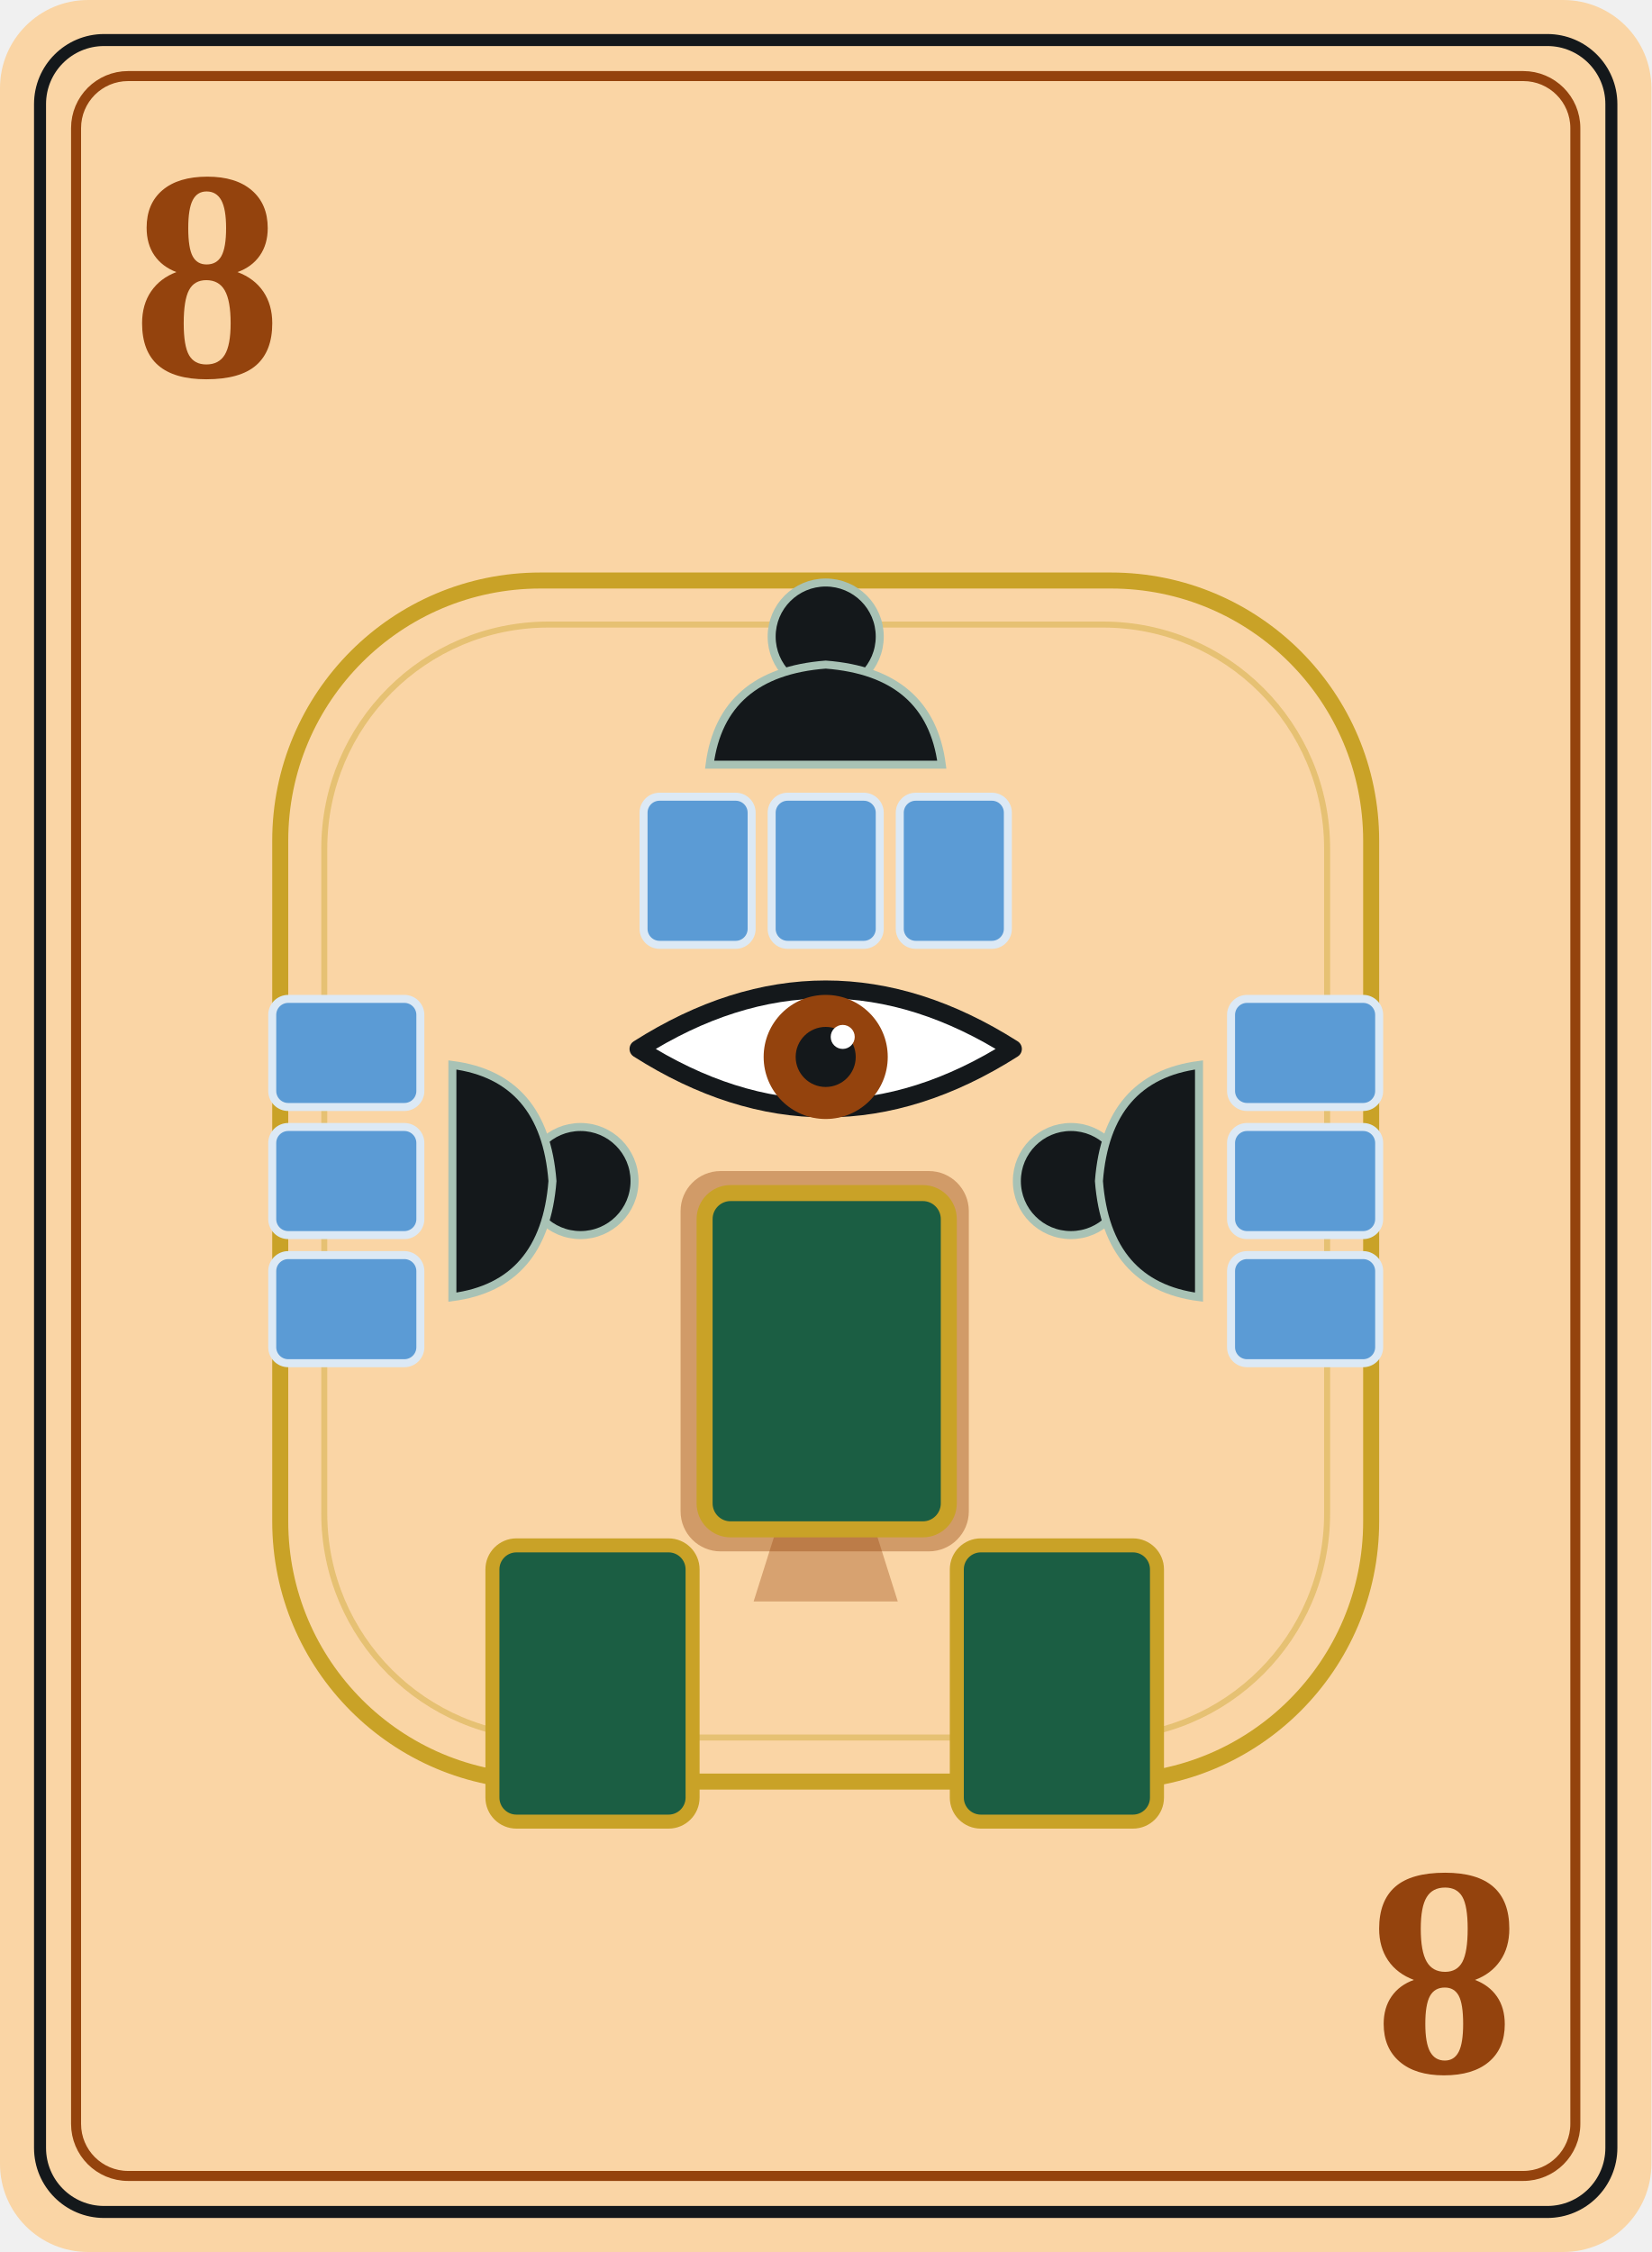
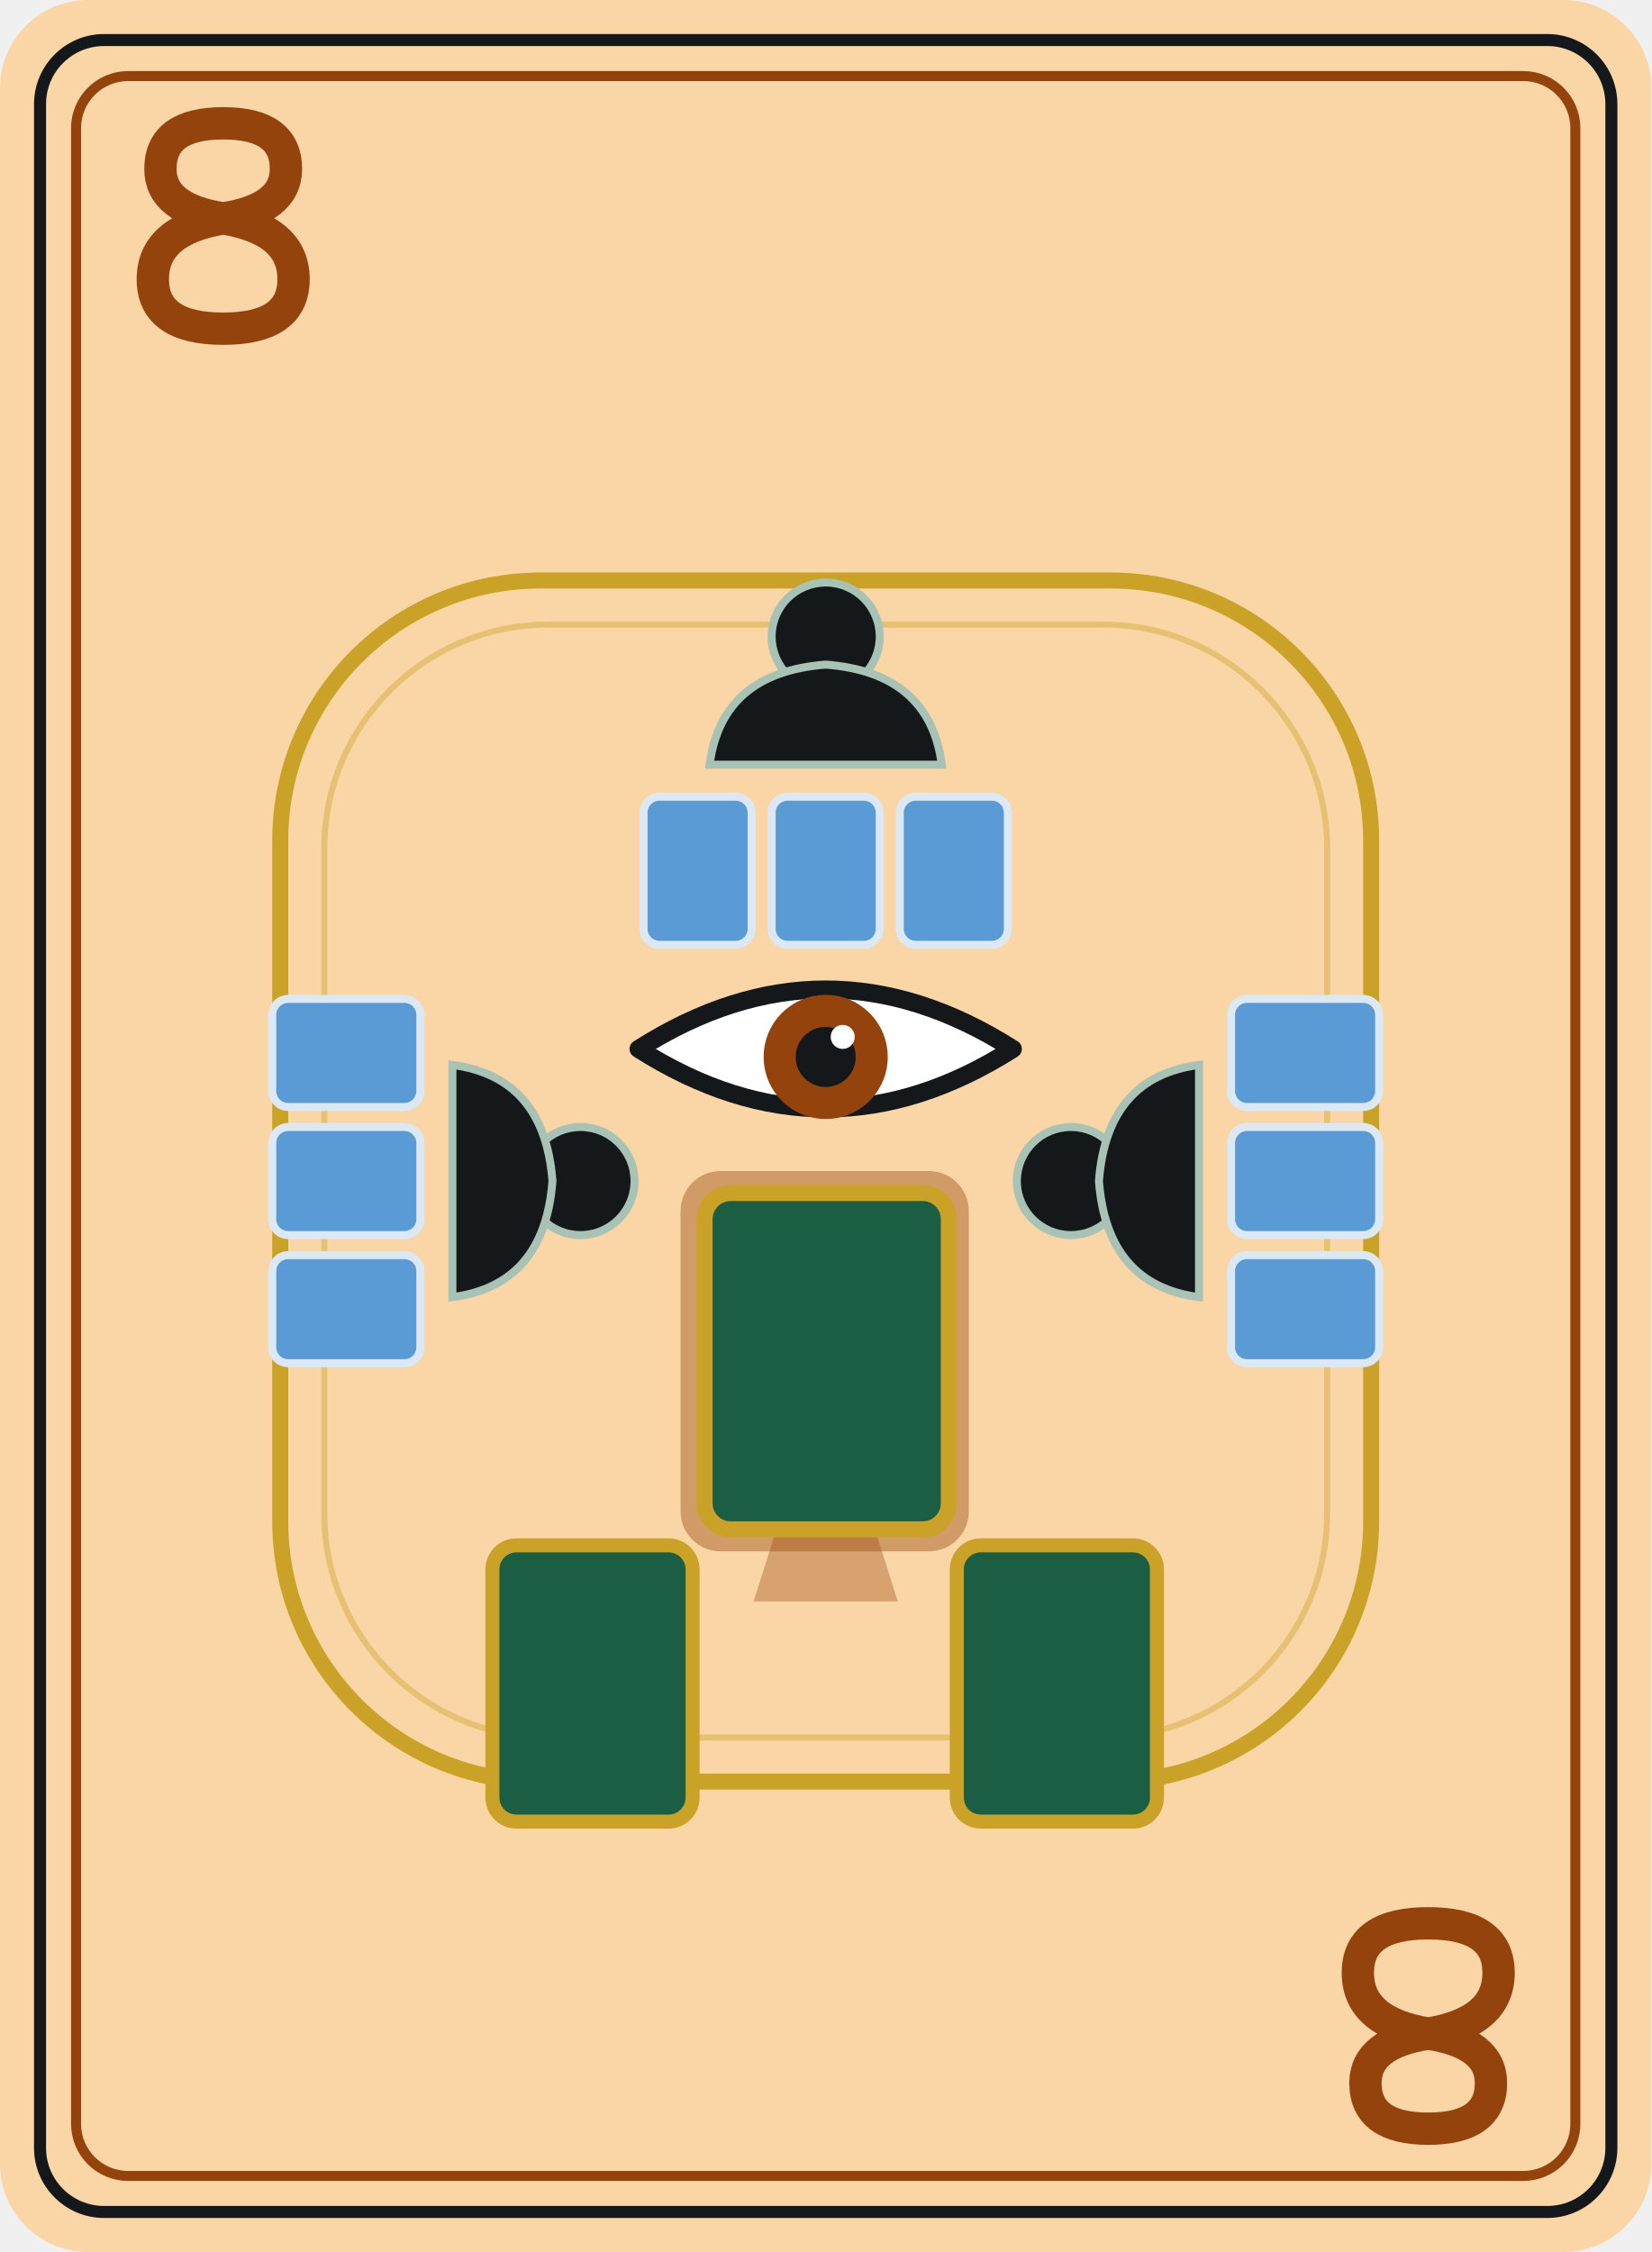
<svg xmlns="http://www.w3.org/2000/svg" viewBox="0 0 825 1125">
  <rect width="825" height="1125" rx="44" fill="#FAD5A5" />
  <rect x="20" y="20" width="785" height="1085" rx="32" fill="none" stroke="#14181B" stroke-width="6" />
  <rect x="38" y="38" width="749" height="1049" rx="26" fill="none" stroke="#94430D" stroke-width="5" />
-   <text x="66" y="188" font-family="Georgia, 'Times New Roman', serif" font-size="150" font-weight="bold" fill="#94430D">8</text>
+   <g transform="translate(64 54) scale(0.95)">
+     <path d="M50 58 Q17 53 17 32 Q17 8 50 8 Q83 8 83 32 Q83 53 50 58 Q13 64 13 90 Q13 116 50 116 Q87 116 87 90 Q87 64 50 58" fill="none" stroke="#94430D" stroke-width="17" stroke-linecap="round" stroke-linejoin="round" />
+   </g>
  <g transform="rotate(180 412.5 562.5)">
-     <text x="66" y="188" font-family="Georgia, 'Times New Roman', serif" font-size="150" font-weight="bold" fill="#94430D">8</text>
+     <g transform="translate(64 54) scale(0.95)">
+       <path d="M50 58 Q17 53 17 32 Q17 8 50 8 Q83 8 83 32 Q83 53 50 58 Q13 64 13 90 Q13 116 50 116 Q87 116 87 90 Q87 64 50 58" fill="none" stroke="#94430D" stroke-width="17" stroke-linecap="round" stroke-linejoin="round" />
+     </g>
  </g>
  <rect x="140" y="290" width="545" height="600" rx="130" fill="none" stroke="#C9A227" stroke-width="8" />
  <rect x="162" y="312" width="501" height="556" rx="112" fill="none" stroke="#C9A227" stroke-width="3" opacity="0.4" />
  <g transform="translate(412.5 384) rotate(0.0)">
    <circle cx="0" cy="-66" r="27" fill="#14181B" stroke="#A8C2B5" stroke-width="4" />
    <path d="M -58,-2 Q -52,-48 0,-52 Q 52,-48 58,-2 Z" fill="#14181B" stroke="#A8C2B5" stroke-width="4" />
    <rect x="-91" y="14" width="54" height="74" rx="8" fill="#5B9BD5" stroke="#DCE9F5" stroke-width="4" />
    <rect x="-27" y="14" width="54" height="74" rx="8" fill="#5B9BD5" stroke="#DCE9F5" stroke-width="4" />
    <rect x="37" y="14" width="54" height="74" rx="8" fill="#5B9BD5" stroke="#DCE9F5" stroke-width="4" />
  </g>
  <g transform="translate(224 590) rotate(90)">
    <circle cx="0" cy="-66" r="27" fill="#14181B" stroke="#A8C2B5" stroke-width="4" />
    <path d="M -58,-2 Q -52,-48 0,-52 Q 52,-48 58,-2 Z" fill="#14181B" stroke="#A8C2B5" stroke-width="4" />
    <rect x="-91" y="14" width="54" height="74" rx="8" fill="#5B9BD5" stroke="#DCE9F5" stroke-width="4" />
    <rect x="-27" y="14" width="54" height="74" rx="8" fill="#5B9BD5" stroke="#DCE9F5" stroke-width="4" />
    <rect x="37" y="14" width="54" height="74" rx="8" fill="#5B9BD5" stroke="#DCE9F5" stroke-width="4" />
  </g>
  <g transform="translate(601 590) rotate(-90)">
    <circle cx="0" cy="-66" r="27" fill="#14181B" stroke="#A8C2B5" stroke-width="4" />
    <path d="M -58,-2 Q -52,-48 0,-52 Q 52,-48 58,-2 Z" fill="#14181B" stroke="#A8C2B5" stroke-width="4" />
    <rect x="-91" y="14" width="54" height="74" rx="8" fill="#5B9BD5" stroke="#DCE9F5" stroke-width="4" />
    <rect x="-27" y="14" width="54" height="74" rx="8" fill="#5B9BD5" stroke="#DCE9F5" stroke-width="4" />
    <rect x="37" y="14" width="54" height="74" rx="8" fill="#5B9BD5" stroke="#DCE9F5" stroke-width="4" />
  </g>
  <rect x="246" y="772" width="100" height="138" rx="12" fill="#1B5E43" stroke="#C9A227" stroke-width="7" />
  <rect x="478" y="772" width="100" height="138" rx="12" fill="#1B5E43" stroke="#C9A227" stroke-width="7" />
  <polygon points="376.5,800 448.5,800 424.5,724 400.5,724" fill="#94430D" opacity="0.35" />
  <rect x="340" y="585" width="144" height="190" rx="20" fill="#94430D" opacity="0.4" />
  <rect x="352" y="596" width="122" height="168" rx="13" fill="#1B5E43" stroke="#C9A227" stroke-width="8" />
  <path d="M 319.0,524 Q 412.5,464.6 506.0,524 Q 412.5,583.4 319.0,524 Z" fill="#FFFFFF" stroke="#14181B" stroke-width="9" stroke-linejoin="round" />
  <circle cx="412.5" cy="528" r="31" fill="#94430D" />
  <circle cx="412.5" cy="528" r="15" fill="#14181B" />
  <circle cx="421" cy="518" r="6" fill="#FFFFFF" />
</svg>
